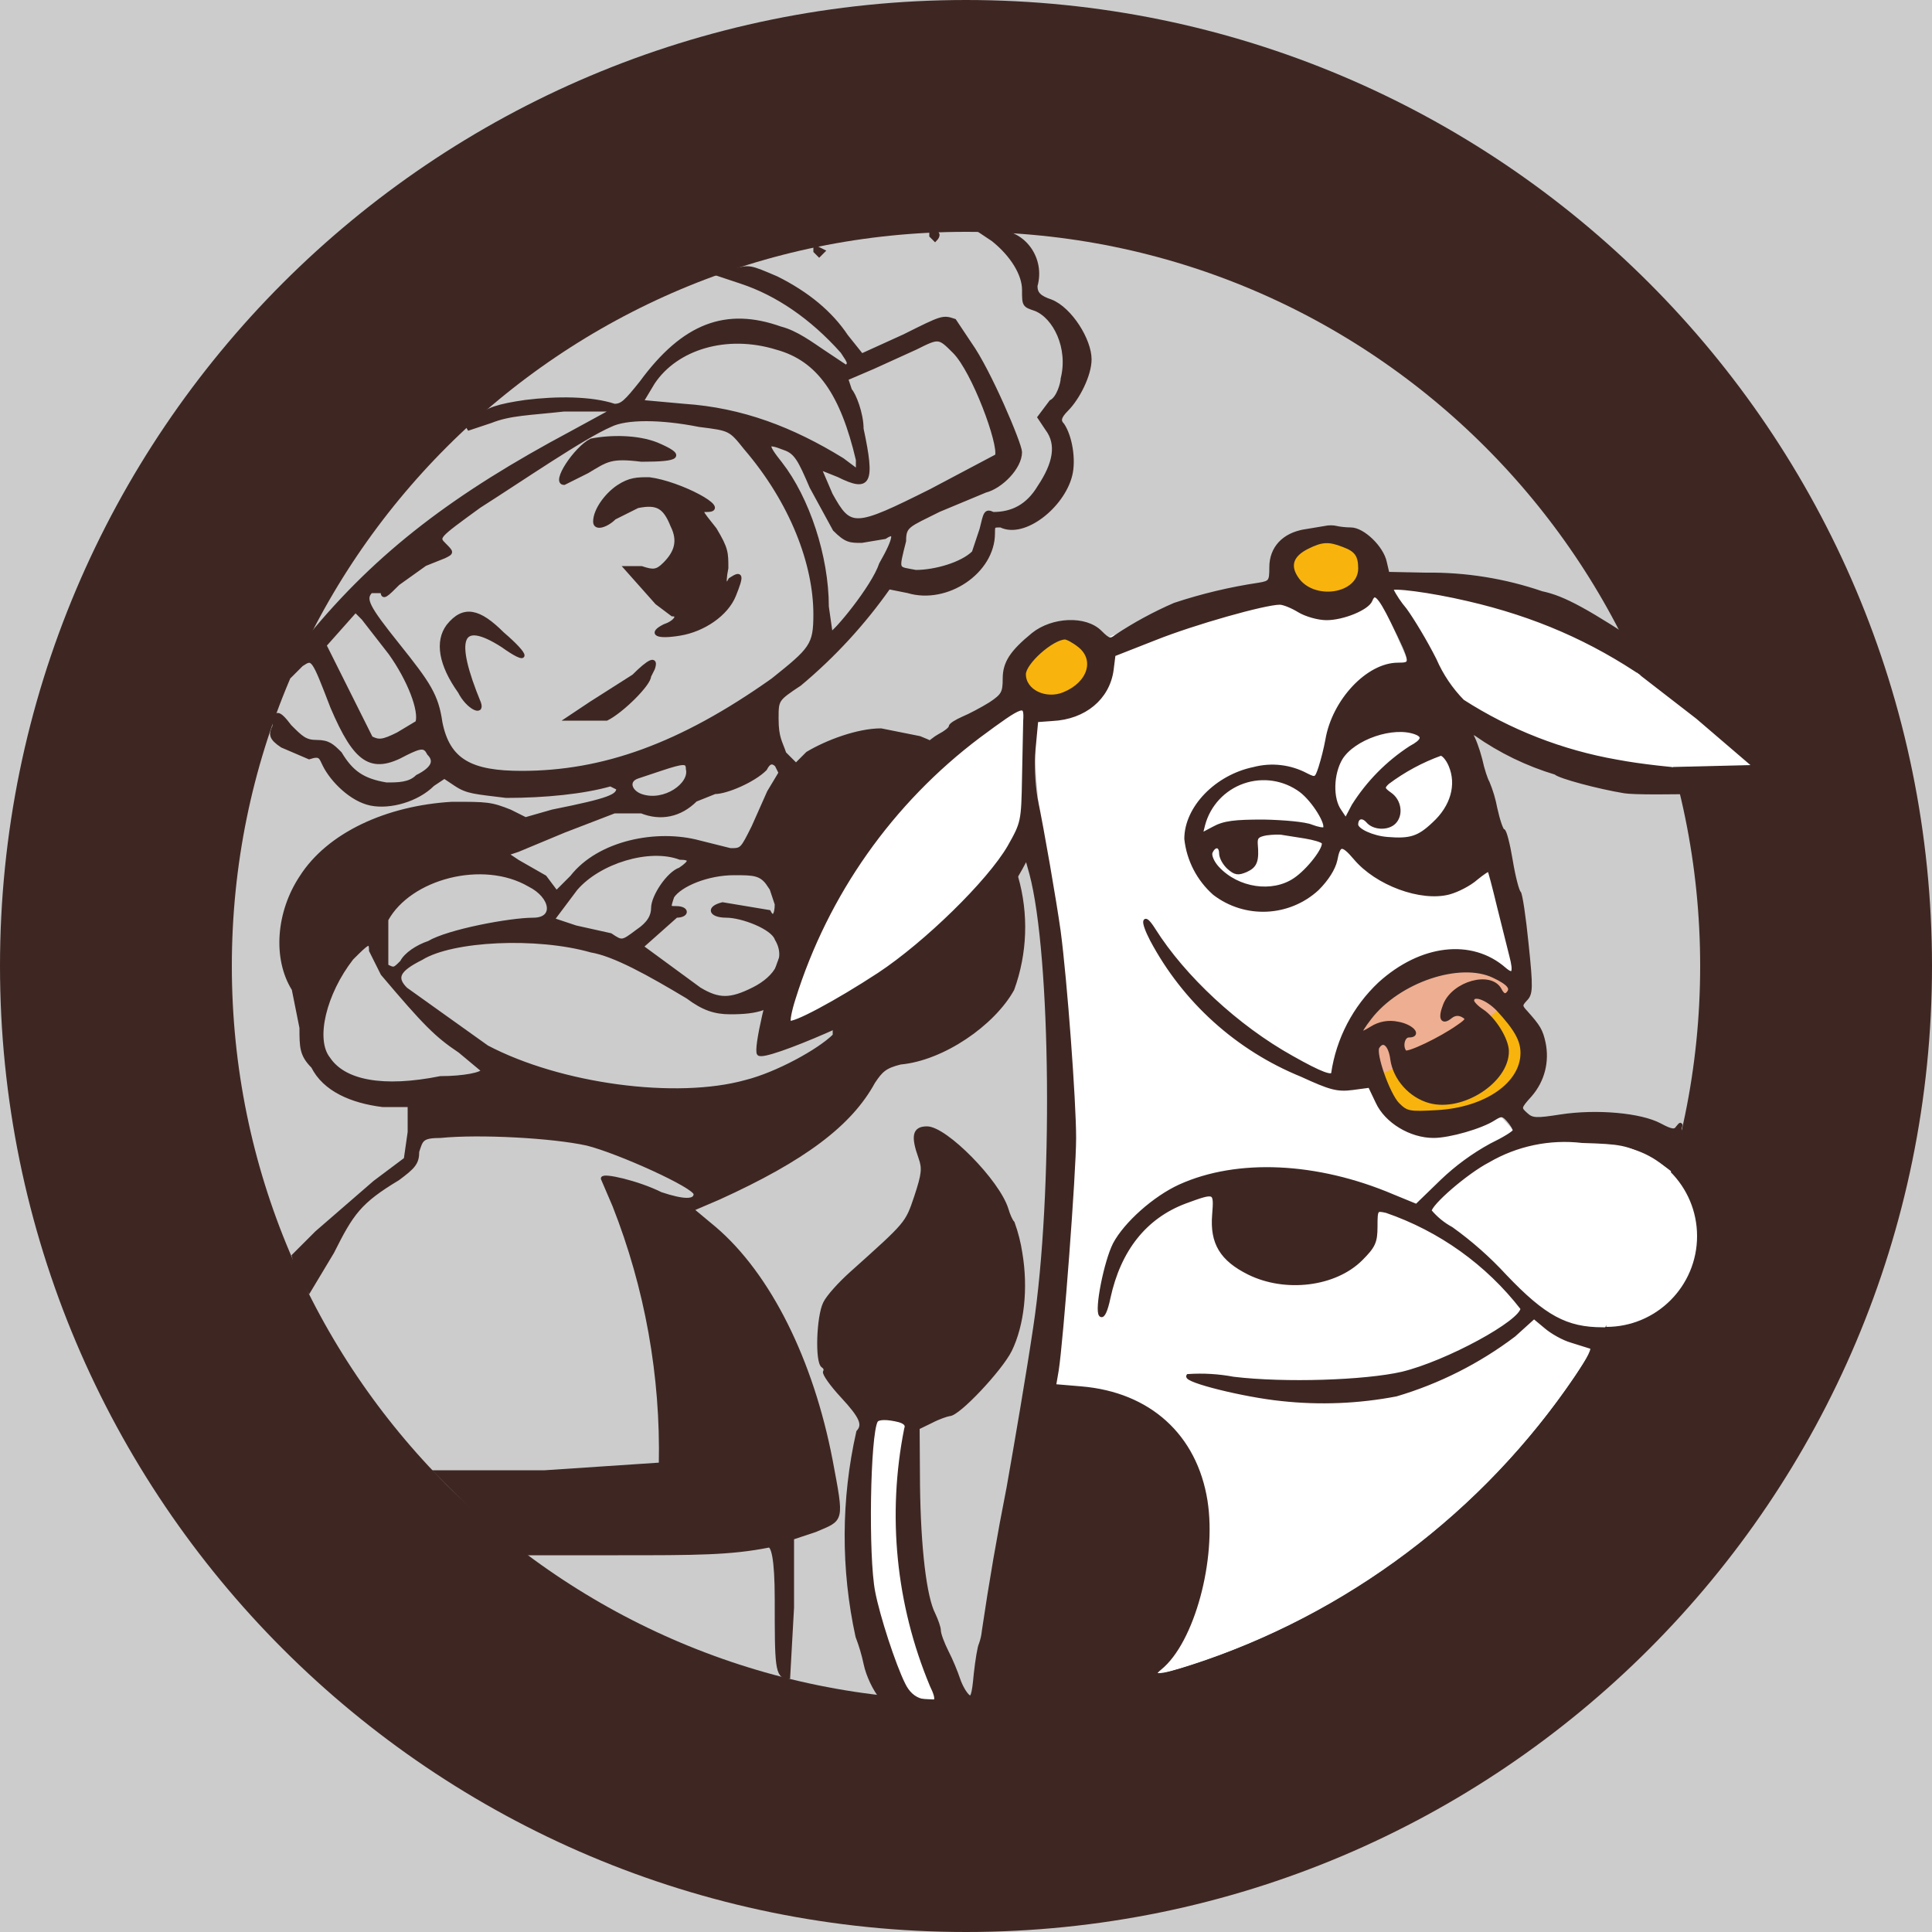
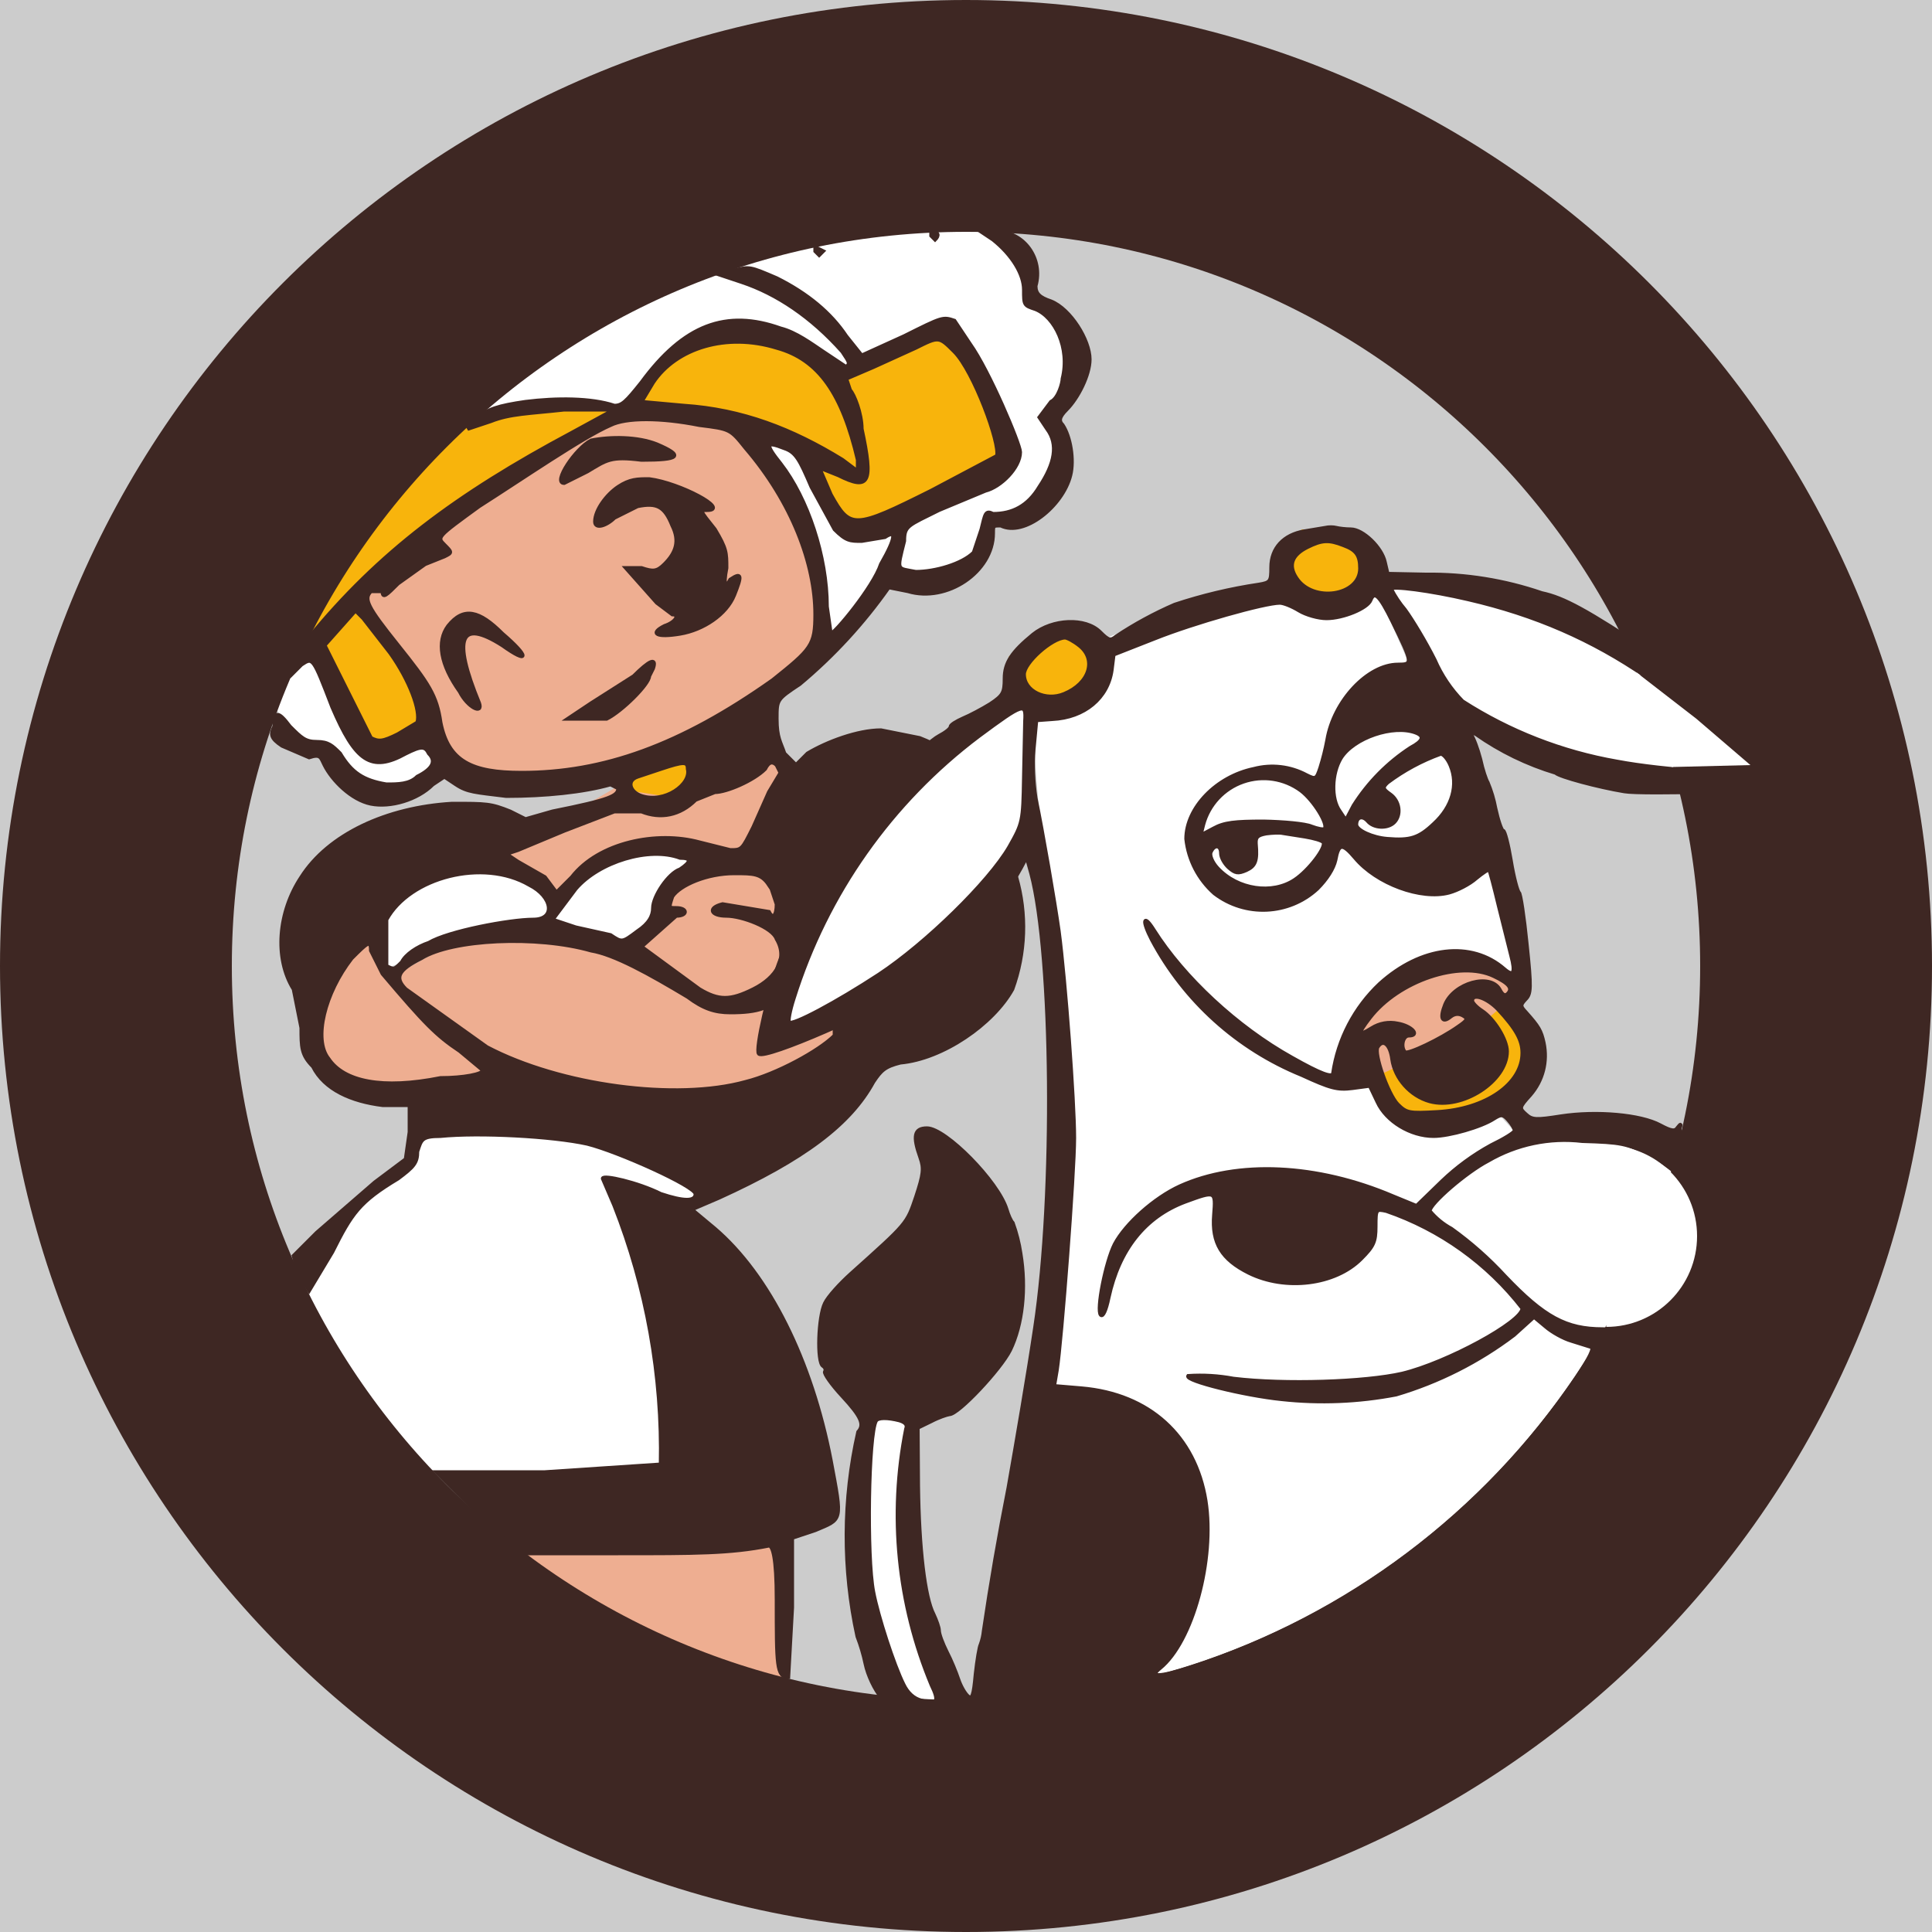
<svg xmlns="http://www.w3.org/2000/svg" viewBox="0 0 500 500">
  <path d="m0 0 h500 v500 h-500 v-500" style="fill: #ccc; stroke: none" />
  <style>
        circle, path {
            fill: #3e2723;
            stroke: #3e2723;
        }
    </style>
  <g>
+     <path style="fill: #ffffff; stroke: none" d="m106 291 L211 291 L177 311 L173 381 L110 381 L70 330 L106 300" />
+     <path style="fill: #ffffff; stroke: none" d="m99 251 L99 225 L134 225 L144 232 L161 220 L186 220 L171 233 L164 247 L130 239" />
+     <path style="fill: #ffffff; stroke: none" d="m77 193 L66 174 L81 169 L96 195 L115 191 L111 203 L95 203" />
+     <path style="fill: #ffffff; stroke: none" d="m118 106 L195 58 L257 58 L279 93 L274 106 L274 126 L257 136 L249 147 L229 152 L215 164 L203 121 L183 106" />
+     <rect style="fill: #f8b40c; stroke: none" x="162" y="196" width="17" height="10" />
+     <path style="fill: #f8b40c; stroke: none" d="m162 105 L182 85 L220 95 L247 86 L261 119 L220 137 L207 116" />
+     <path style="fill: #f8b40c; stroke: none" d="m160 106 L112 136 L92 155 L113 187 L97 194 L74 159 L122 106" />
+     <path style="fill: #eeae91; stroke: none" d="m96 284 L81 272 L81 259 L96 239 L101 253 L119 243 L152 243 L162 246 L170 237 L177 225 L207 225 L220 269 L191 284" />
+     <path style="fill: #eeae91; stroke: none" d="m92 154 L158 106 L191 110 L211 141 L211 168 L170 197 L121 202" />
+     <path style="fill: #eeae91; stroke: none" d="m144 232 L130 221 L159 204 L178 207 L202 195 L202 227 L165 218" />
+     <path style="fill: #eeae91; stroke: none" d="m203 397 L203 442 L120 397" />
    <path d="m241 61 1 1c1-1 1-2-1-2v1z" />
    <path d="M257 62c5 4 8 9 8 13s0 4 3 5c5 2 9 10 7 18 0 1-1 5-3 6l-3 4 2 3c3 4 2 9-2 15-3 5-7 7-12 7-2-1-2 0-3 4l-2 6c-3 3-10 5-15 5-5-1-5 0-3-8 0-4 1-4 9-8l12-5c4-1 9-6 9-10 0-2-8-21-13-28l-4-6c-3-1-3-1-13 4l-11 5-4-5c-4-6-10-11-18-15-7-3-7-3-11-2l-4 1 6 2c9 3 18 9 26 18 2 3 2 3 1 4l-6-4c-3-2-7-5-11-6-14-5-25-1-36 14-4 5-5 6-7 6-6-2-15-2-23-1-7 1-10 2-12 4l-3 3 6-2c5-2 10-2 19-3h13l-11 6c-30 16-50 31-68 53l-3 5-1 4 2-2c3-2 3-2 8 11 6 14 10 17 19 12 4-2 5-2 6 0 2 2 1 4-3 6-2 2-5 2-8 2-6-1-9-3-12-8-2-2-3-3-6-3s-4-1-7-4c-3-4-4-4-4 0-1 2-1 3 2 5l7 3c3-1 3 0 4 2 2 4 7 9 12 10s12-1 16-5l3-2 3 2c3 2 5 2 13 3 10 0 20-1 27-3l2 1c0 2-2 3-17 6l-7 2-4-2c-5-2-6-2-15-2-17 1-32 8-39 19-6 9-7 21-2 29l2 10c0 5 0 7 3 10 3 6 10 9 18 10h7v7l-1 7-8 6-15 13-6 6 1 4 3 5 6-10c5-10 7-13 17-19 4-3 5-4 5-7 1-3 1-4 6-4 10-1 29 0 38 2 8 2 28 11 28 13s-3 2-9 0c-6-3-15-5-15-4l3 7a173 173 0 0 1 12 67l-30 2h-28l4 4 11 11 8 6h24c20 0 29 0 39-2 1 0 2 3 2 14 0 17 0 20 3 20l1-18v-18l6-2c7-3 7-2 4-18-5-26-16-48-30-60l-6-5 7-3c22-10 34-19 40-30 2-3 3-4 7-5 11-1 24-10 29-19a47 47 0 0 0 1-29l-2-11-9-11c-7-11-9-12-14-14l-10-2c-6 0-14 3-19 6l-3 3-3-3c-1-3-2-4-2-9s0-5 6-9a130 130 0 0 0 23-25l5 1c10 3 22-5 22-15 0-2 0-2 2-2 6 3 16-5 18-13 1-4 0-10-2-13-1-1-1-2 1-4 3-3 6-9 6-13 0-5-5-13-10-15-3-1-4-2-4-4 2-7-3-14-10-14h-4l3 2zm-56 28c11 3 17 12 21 29v3l-4-3c-13-8-26-13-41-14l-11-1 3-5c6-9 19-13 32-9zm46 1c5 5 12 24 11 27l-17 9c-20 10-21 10-26 1l-3-7 5 2c8 4 9 2 6-12 0-4-2-9-3-10l-1-3 7-3 11-5c6-3 6-3 10 1zm-66 19c8 1 8 1 12 6 12 14 18 30 18 43 0 8-1 9-11 17-24 17-44 24-65 24-13 0-19-3-21-13-1-7-3-10-11-20s-9-12-7-14h3c0 2 1 1 4-2l7-5 5-2c2-1 2-1 0-3s-2-2 9-10c11-7 27-18 34-21 4-2 13-2 23 0zm22 6c3 1 4 3 7 10l6 11c3 3 4 3 7 3l6-1c3-2 3 0-1 7-2 6-12 18-13 18l-1-7c0-13-5-28-12-37-4-5-4-6 1-4zM94 160l7 9c5 7 8 15 7 18l-5 3c-4 2-5 2-7 1l-12-24 8-9 2 2zm84 39c1 4-6 9-12 7-3-1-4-4-1-5l6-2c6-2 7-2 7 0zm24 1-3 5-4 9c-3 6-3 6-6 6l-8-2c-11-3-26 0-33 9l-4 4-3-4-7-4-3-2 3-1 12-5 13-5h7c5 2 10 1 14-3l5-2c3 0 10-3 13-6 1-2 2-2 3-1l1 2zm-26 22c3 0 3 1 0 3-3 1-7 7-7 10 0 2-1 4-4 6-4 3-4 3-7 1l-9-2-6-2 6-8c6-7 19-11 27-8zm-39 7c6 3 7 9 1 9s-22 3-27 6c-3 1-6 3-7 5-2 2-2 2-4 1v-12c6-11 25-16 37-9zm62-1 2 6c0 3-1 4-2 2l-12-2c-4 1-3 3 1 3s12 3 13 6c3 5 0 10-6 13s-9 3-14 0l-15-11 9-8c3 0 3-2 0-2-2 0-2 0-1-3 2-3 9-6 16-6 5 0 7 0 9 3zm-46 18c6 1 15 6 25 12 4 3 7 4 11 4 7 0 11-1 15-6l3-3 3 3 6 6v6c-4 4-15 10-23 12-18 5-48 1-67-9l-21-15c-3-3-2-5 4-8 8-5 30-6 44-2zm-57 0 3 6c11 13 14 16 20 20l6 5c0 1-5 2-11 2-15 3-25 1-29-5-4-5-1-17 6-26 4-4 5-5 5-2z" />
    <path d="M153 114c-4 2-10 11-7 11l6-3c5-3 6-4 14-3 10 0 11-1 4-4-5-2-12-2-17-1zm7 12c-3 2-6 6-6 9 0 2 3 1 5-1l6-3c5-1 7 0 9 5 2 4 1 7-2 10-2 2-3 2-6 1h-4l8 9 4 3c2 0 1 2-2 3-4 2-2 3 4 2s12-5 14-10 2-6-1-4c-1 2-2 2-1-3 0-4 0-5-3-10-4-5-4-5-2-5 6 0-7-7-15-8-3 0-5 0-8 2zm-44 36c-3 4-2 10 3 17 2 4 6 6 5 3-7-17-5-22 6-15 7 5 7 3 0-3-6-6-10-7-14-2zm48 13-11 7-6 4h10c4-2 11-9 11-11l1-2c1-3-1-2-5 2zm47-110 1 1 1-1-2-1v1z" />
  </g>
  <g>
    <path style="fill: #ffffff; stroke: none" d="m222 397 l5 -38 l9 9 l-2 35 l10 38 h-10" />
    <path style="fill: #ffffff; stroke: none" d="m199 269 L215 228 L242 195 L265 180 L267 185 L267 213 L247 242" />
    <path style="fill: #ffffff; stroke: none" d="m357 151 L379 151 L427 171 L458 201 L423 201 L377 185" />
    <path style="fill: #ffffff; stroke: none" d="m252 450 l20 -116 v-64 l-3 -59 l-3 -37 l46 -20 l44 -2 l35 80 l1 22 l-19 18 l20 22 l37 -2 l21 38 l-118 120" />
    <path style="fill: #f8b40c; stroke: none" d="m261 170 l10 -8 h7 L286 167 v7 l-10 7 h-6 l-6 -6" />
    <path style="fill: #f8b40c; stroke: none" d="m331 141 l6 -4 h9 l6 5 v6 l-6 9 h-11 l-4 -5" />
    <path style="fill: #f8b40c; stroke: none" d="m359 265 L360 274 L367 281 h10 L388 274 h-7 L377 257 L382 253 L394 267 v9 L386 285 L374 288 h-13 L353 277 v-9" />
    <path style="fill: #eeae91; stroke: none" d="m347 281 L349 269 L359 255 L375 249 L384 249 L394 256 L381 267 L351 281" />
    <path d="m343 136.6-5.4.9c-5.4.9-8.6 4.4-8.6 9.3 0 3.7-.2 4-3.2 4.5a130 130 0 0 0-21.8 5.2 97.5 97.5 0 0 0-15.1 8.2c-1.5 1.2-2 1.1-4.2-1.1-3.8-3.8-12.3-3.4-17.3.6-5.5 4.5-7.4 7.3-7.4 11.4 0 3.7-.4 4.4-3.7 6.6-2.1 1.3-5.3 3-7 3.7-1.8.8-3.3 1.7-3.3 2.2 0 .5-1.3 1.5-3 2.4-1.6.8-6.7 5.3-11.2 9.9-6.9 6.8-9.9 11-17.5 24.2a254.8 254.8 0 0 0-12.2 23.4c-3 7.6-6.7 23.7-5.7 24.7 1.6 1.6 31.4-11.4 38.2-16.6l4.5-3.1c2.3-1.5 15.5-14.5 17.4-17.1l3.6-4.9a56 56 0 0 0 4.1-6.4l1.5-2.8 1.2 4.3c5.6 21.1 6.2 83.1 1 117.4-1.8 12.1-4.8 29.6-6.9 41.5a765.3 765.3 0 0 0-6.4 37.1 14 14 0 0 1-.8 3.5c-.3.5-.9 4-1.3 7.7-.5 5.6-.9 6.6-2 5.7-.8-.7-1.9-2.6-2.5-4.4-.6-1.8-1.9-5-3-7.1-1.1-2.2-2-4.6-2-5.5 0-.8-.7-2.7-1.4-4.2-2.3-4.4-3.8-17.1-4-33.3l-.1-15 3.5-1.7c1.9-1 4-1.7 4.7-1.8 2.3 0 13.2-11.6 15.7-16.6 3.2-6.6 4.2-16 2.7-25a41 41 0 0 0-2-7.9c-.5-.5-1.2-2.1-1.6-3.5-2.2-7.2-15.8-21-20.6-21-3.3 0-3.7 2-1.7 7.6 1 2.8.8 4.3-1.1 10.1-2.4 7.1-2.2 6.8-16.8 19.9-2.9 2.6-6 6-6.8 7.7-1.7 3.4-2.1 15.2-.5 16.2.6.4.8 1 .5 1.5-.3.4 1.7 3.3 4.5 6.3 5 5.4 5.8 7.4 4.1 9.3a121.9 121.9 0 0 0-.2 52.9 46 46 0 0 1 2.1 7.1c.6 2.9 2.4 6.7 4.1 8.7l3 3.7h16.4c13 0 20.3-.6 36.4-3 18.9-2.8 21-3.4 34.9-8.9 37.7-15.1 71-41.3 90.6-71.3l7.5-11.6 6.8-2c9.6-3 14.2-7.8 21.9-23.2 1.1-2.1 1.8-5.9 1.8-9.6.1-5.1-.3-6.7-2.8-10.3a36.2 36.2 0 0 0-6.6-6.9c-2.1-1.6-3.5-3.3-3.3-4.2.4-1.2.3-1.2-.5-.2-.7 1.1-1.6 1-4.6-.6-5-2.7-16.4-3.7-25.6-2.3-6.4 1-7.5 1-9.1-.5-1.8-1.6-1.8-1.8 1.1-5 3.3-3.8 4.5-8.7 3.5-13.5-.7-3.2-1.3-4.2-4.6-7.9-1.5-1.6-1.5-1.9-.1-3.4 1.4-1.4 1.5-2.9.3-14.3-.7-7-1.6-13-2-13.3-.4-.3-1.4-4-2.1-8.3-.7-4.2-1.6-7.7-2-7.7-.4 0-1.3-2.6-2-5.8a33 33 0 0 0-2-6.7c-.4-.6-1.3-3.2-1.9-6-.7-2.7-1.8-5.6-2.4-6.4-1-1.2-.8-1.2 1.3-.1a71.7 71.7 0 0 0 20.6 10c1 1 11.1 3.7 17.8 4.8 4.5.8 41.3-.2 42.2-1.1.4-.3-1.1-3-3.1-5.9a111.4 111.4 0 0 0-32-28.7c-16.9-11.2-22.8-14.4-28.5-15.6a89 89 0 0 0-30-4.8l-9.9-.2-.7-3c-.8-3.8-5.7-8.5-8.8-8.5-1.3 0-3-.2-3.8-.4-.7-.2-2-.2-2.8 0zm4.7 4.5c3.3 1.2 4.3 2.6 4.3 6 0 7.2-12.3 9-16.5 2.5-2.2-3.3-1.2-6 2.8-8 3.8-1.9 5.6-2 9.4-.5zm32.3 14c17.3 4 32 10.4 46 20 8.8 6 27 22.3 27 24.1 0 1.6-22.4.2-34.5-2.1a108.4 108.4 0 0 1-40-15.6 35.6 35.6 0 0 1-7.2-10.7c-2.3-4.6-5.8-10.4-7.7-13a28 28 0 0 1-3.6-5.4c0-.9 10.2.4 20 2.7zm-19.6 5.8c5.3 10.8 5.3 11.1 1.4 11.1-7.8 0-16.6 9.4-18.3 19.5a63 63 0 0 1-1.8 7.2c-1 3-1.2 3.1-3.6 1.9a18.7 18.7 0 0 0-13.6-1.6c-9.7 2-17.5 10.1-17.5 18.1a22 22 0 0 0 7.3 14.1 20.7 20.7 0 0 0 26.6-1.2c2.5-2.5 4.2-5.2 4.7-7.4.8-4.4 1.8-4.5 5.1-.6 5.6 6.7 17.1 10.9 24.3 9 2.2-.6 5.3-2.2 7-3.7 1.7-1.4 3.2-2.4 3.4-2.2.2.2 1.3 4.4 2.5 9.4l3.2 12.8c1.2 4.5.6 5.6-1.8 3.5-8.5-7.4-21.5-5.9-32.2 3.8a39.8 39.8 0 0 0-12.1 23.2c-.2 1.2-3.1.2-10.7-4.1-14.2-7.9-28-20.8-35.7-33-2.7-4.3-3.1-2.5-.5 2.5a76.7 76.7 0 0 0 38.8 35c7.4 3.4 9.2 3.9 13.1 3.4l4.5-.6 2 4.2c2.3 5 8.6 8.8 14.5 8.8 4.1 0 12.4-2.4 15.6-4.5 1.9-1.2 2.4-1.2 3.8.4.9 1 1.6 2.2 1.6 2.7s-2.8 2.2-6.1 3.8a60 60 0 0 0-12.7 9.3l-6.6 6.4-6.1-2.5c-19.7-8.4-40.3-9.3-55.1-2.6-6.6 3-14.1 9.7-16.9 15-2.3 4.5-4.8 17.1-3.6 18.3.5.5 1.3-1.1 2-4.5 2.7-12.4 9.4-20.9 19.8-24.8 7.9-2.9 8-2.9 7.5 3.4-.6 7.3 2 11.5 9 15 9.5 4.7 22.3 3.1 29-3.6 3.3-3.3 3.8-4.4 3.8-8.4 0-4.5.1-4.6 2.8-4a75.6 75.6 0 0 1 35.2 25.2c0 3.5-19.5 14.1-31.1 16.9-9.6 2.2-30.4 2.9-43.7 1.3a46.6 46.6 0 0 0-11.7-.7c-.8 1.2 14.4 5 24.2 6a100 100 0 0 0 29.6-1.2 95.4 95.4 0 0 0 30.5-15.4l5.2-4.7 3 2.5c1.6 1.4 4.6 3.1 6.7 3.7l5.1 1.6c.9.2-.4 2.8-3.7 7.8a193 193 0 0 1-99.9 75.1c-8.1 2.6-11.1 2.7-8 .2 8.4-6.8 14.2-28.1 11.8-43.3-2.7-16.8-14.6-27.6-32.1-29.1l-7.1-.6.7-4.1c1.2-7.7 4.5-51.1 4.5-60.1 0-9.5-2.3-40.7-4-53.5-1.1-7.8-4.2-25.8-6-34.5a55 55 0 0 1-.5-12.6l.7-7.5 4.1-.3c8.4-.4 14.4-5.5 15.4-12.7l.5-4 10.7-4.2c10-4 28.4-9.2 32.3-9.2 1 0 3.2.9 5 2 1.8 1.1 5 2 7.1 2 4.3 0 10.6-2.6 11.4-4.7 1-2.5 2.3-1.3 5.7 5.6zm-81 6.2c4.5 3.6 2.6 9.8-4 12.5-4.8 2-10.4-.7-10.4-5.1 0-3 7.2-9.4 10.6-9.5.6 0 2.3.9 3.8 2.1zm-14.1 19.5-.3 14.6c-.2 11.5-.3 11.8-3.8 18-5.3 9.1-21.6 25-33.7 33-11 7.2-22.4 13.3-23.3 12.4-.3-.4.2-3.1 1.2-6.2a135.8 135.8 0 0 1 47.9-67.9c11.6-8.6 12.3-8.8 12-3.9zm101.1 3c2.4.9 1.9 2.2-1.3 3.9a49.3 49.3 0 0 0-14.8 15l-2 3.8-1.6-2.4c-2.3-3.2-2.1-9.7.3-13.7 3.3-5.3 13.6-8.8 19.4-6.6zm9 8.5c2.1 5 .5 10.7-4.3 15.1-3.9 3.7-6.1 4.4-12.1 3.9-3.8-.3-8-2.2-8-3.7 0-2 1.6-2.5 3-.9 1.5 1.8 5.1 2 6.8.3 1.9-1.9 1.4-5.5-1-7.2-2-1.4-2.1-1.8-.7-3.1a52.8 52.8 0 0 1 13.7-7.4c.7-.1 1.9 1.3 2.6 3zm-38.7 6.5c3.3 2.5 7.2 8.8 6.1 9.9-.3.3-1.8 0-3.4-.6-1.6-.7-7.2-1.2-12.4-1.3-7.4 0-10.2.3-12.9 1.8l-3.4 1.8.7-2.8a16.2 16.2 0 0 1 25.3-8.8zm1 11.9c2.4.4 4.5 1 4.8 1.5.8 1.3-3.8 7.3-7.4 9.7-5.8 3.9-14.8 2.6-20-3-1.4-1.5-2.1-3.3-1.8-4.1.9-2.2 2.7-2 2.7.2 0 1.1.9 2.7 2 3.7 1.7 1.5 2.4 1.6 4.5.7 2.4-1.1 2.9-2.4 2.5-6.9-.1-1.7.5-2.2 2.7-2.6 1.5-.2 3.5-.3 4.3-.1l5.7.9zm48.9 36.1c4 1.9 5 3.2 3.6 4.6-.7.7-1.4.3-2.1-1.1-2.4-4.3-11.8-1.7-14.1 3.9-1.4 3.5-.8 4.9 1.4 3.1 1-.8 2.1-.9 3.2-.3 1.4.8 1.3 1.2-1.2 2.9-4.5 3.2-13.1 7.3-13.8 6.6-1.2-1.3-.6-4.3 1-4.3 3 0 .7-2.5-2.9-3.1a9 9 0 0 0-6.7 1.2c-3.7 2.3-3.8 1.6-.5-2.7 7.4-9.6 23.3-15 32.1-10.8zm1.1 8.6c4.7 5.1 6.3 8 6.3 11.3 0 8-9.4 14.6-22.1 15.3-7.2.4-7.9.3-10.2-2-2.5-2.6-6.2-13.1-5.2-14.8 1.4-2.3 3.3-.8 3.8 3.1.7 5 4.7 9.5 9.7 10.9 8.4 2.3 20-5.2 20-12.9 0-3-3.3-8.4-6.5-10.5-1.4-.9-2.5-2.1-2.5-2.6 0-2.1 3.8-.8 6.7 2.2zm38.8 37.5c10.8 5.6 15.9 13.6 14.6 22.9a25.7 25.7 0 0 1-26.3 22.4c-9.5 0-15.2-3.1-25.3-13.7a90.5 90.5 0 0 0-13.9-12.3 19 19 0 0 1-5.6-4.6c0-1.9 9.5-10.1 15.1-13a39.3 39.3 0 0 1 24.4-5.1c10.1.3 11.5.6 17 3.4zm-193.7 68.9c1.6.5 2.1 1.2 1.7 2.2a114.3 114.3 0 0 0 6.6 66.3c2.1 4.3 1.5 5.2-2.7 4-1.9-.5-3.5-1.9-4.6-4.2-2.5-5-6.6-17.6-7.8-23.9-1.8-9.1-1.3-40.8.7-44.3.5-.9 3-.9 6.1-.1z" />
  </g>
  <g>
    <circle r="220" cy="250" cx="250" stroke-width="60" style="fill: transparent" />
    <path style="fill: #ffffff; stroke: none" d="m423.5 174 L439 186 L453 198 L432.7 198.5" />
    <path style="fill: #ffffff; stroke: none" d="M415.7 343.4 a1,1 0 0,0 0,-47" />
  </g>
</svg>
